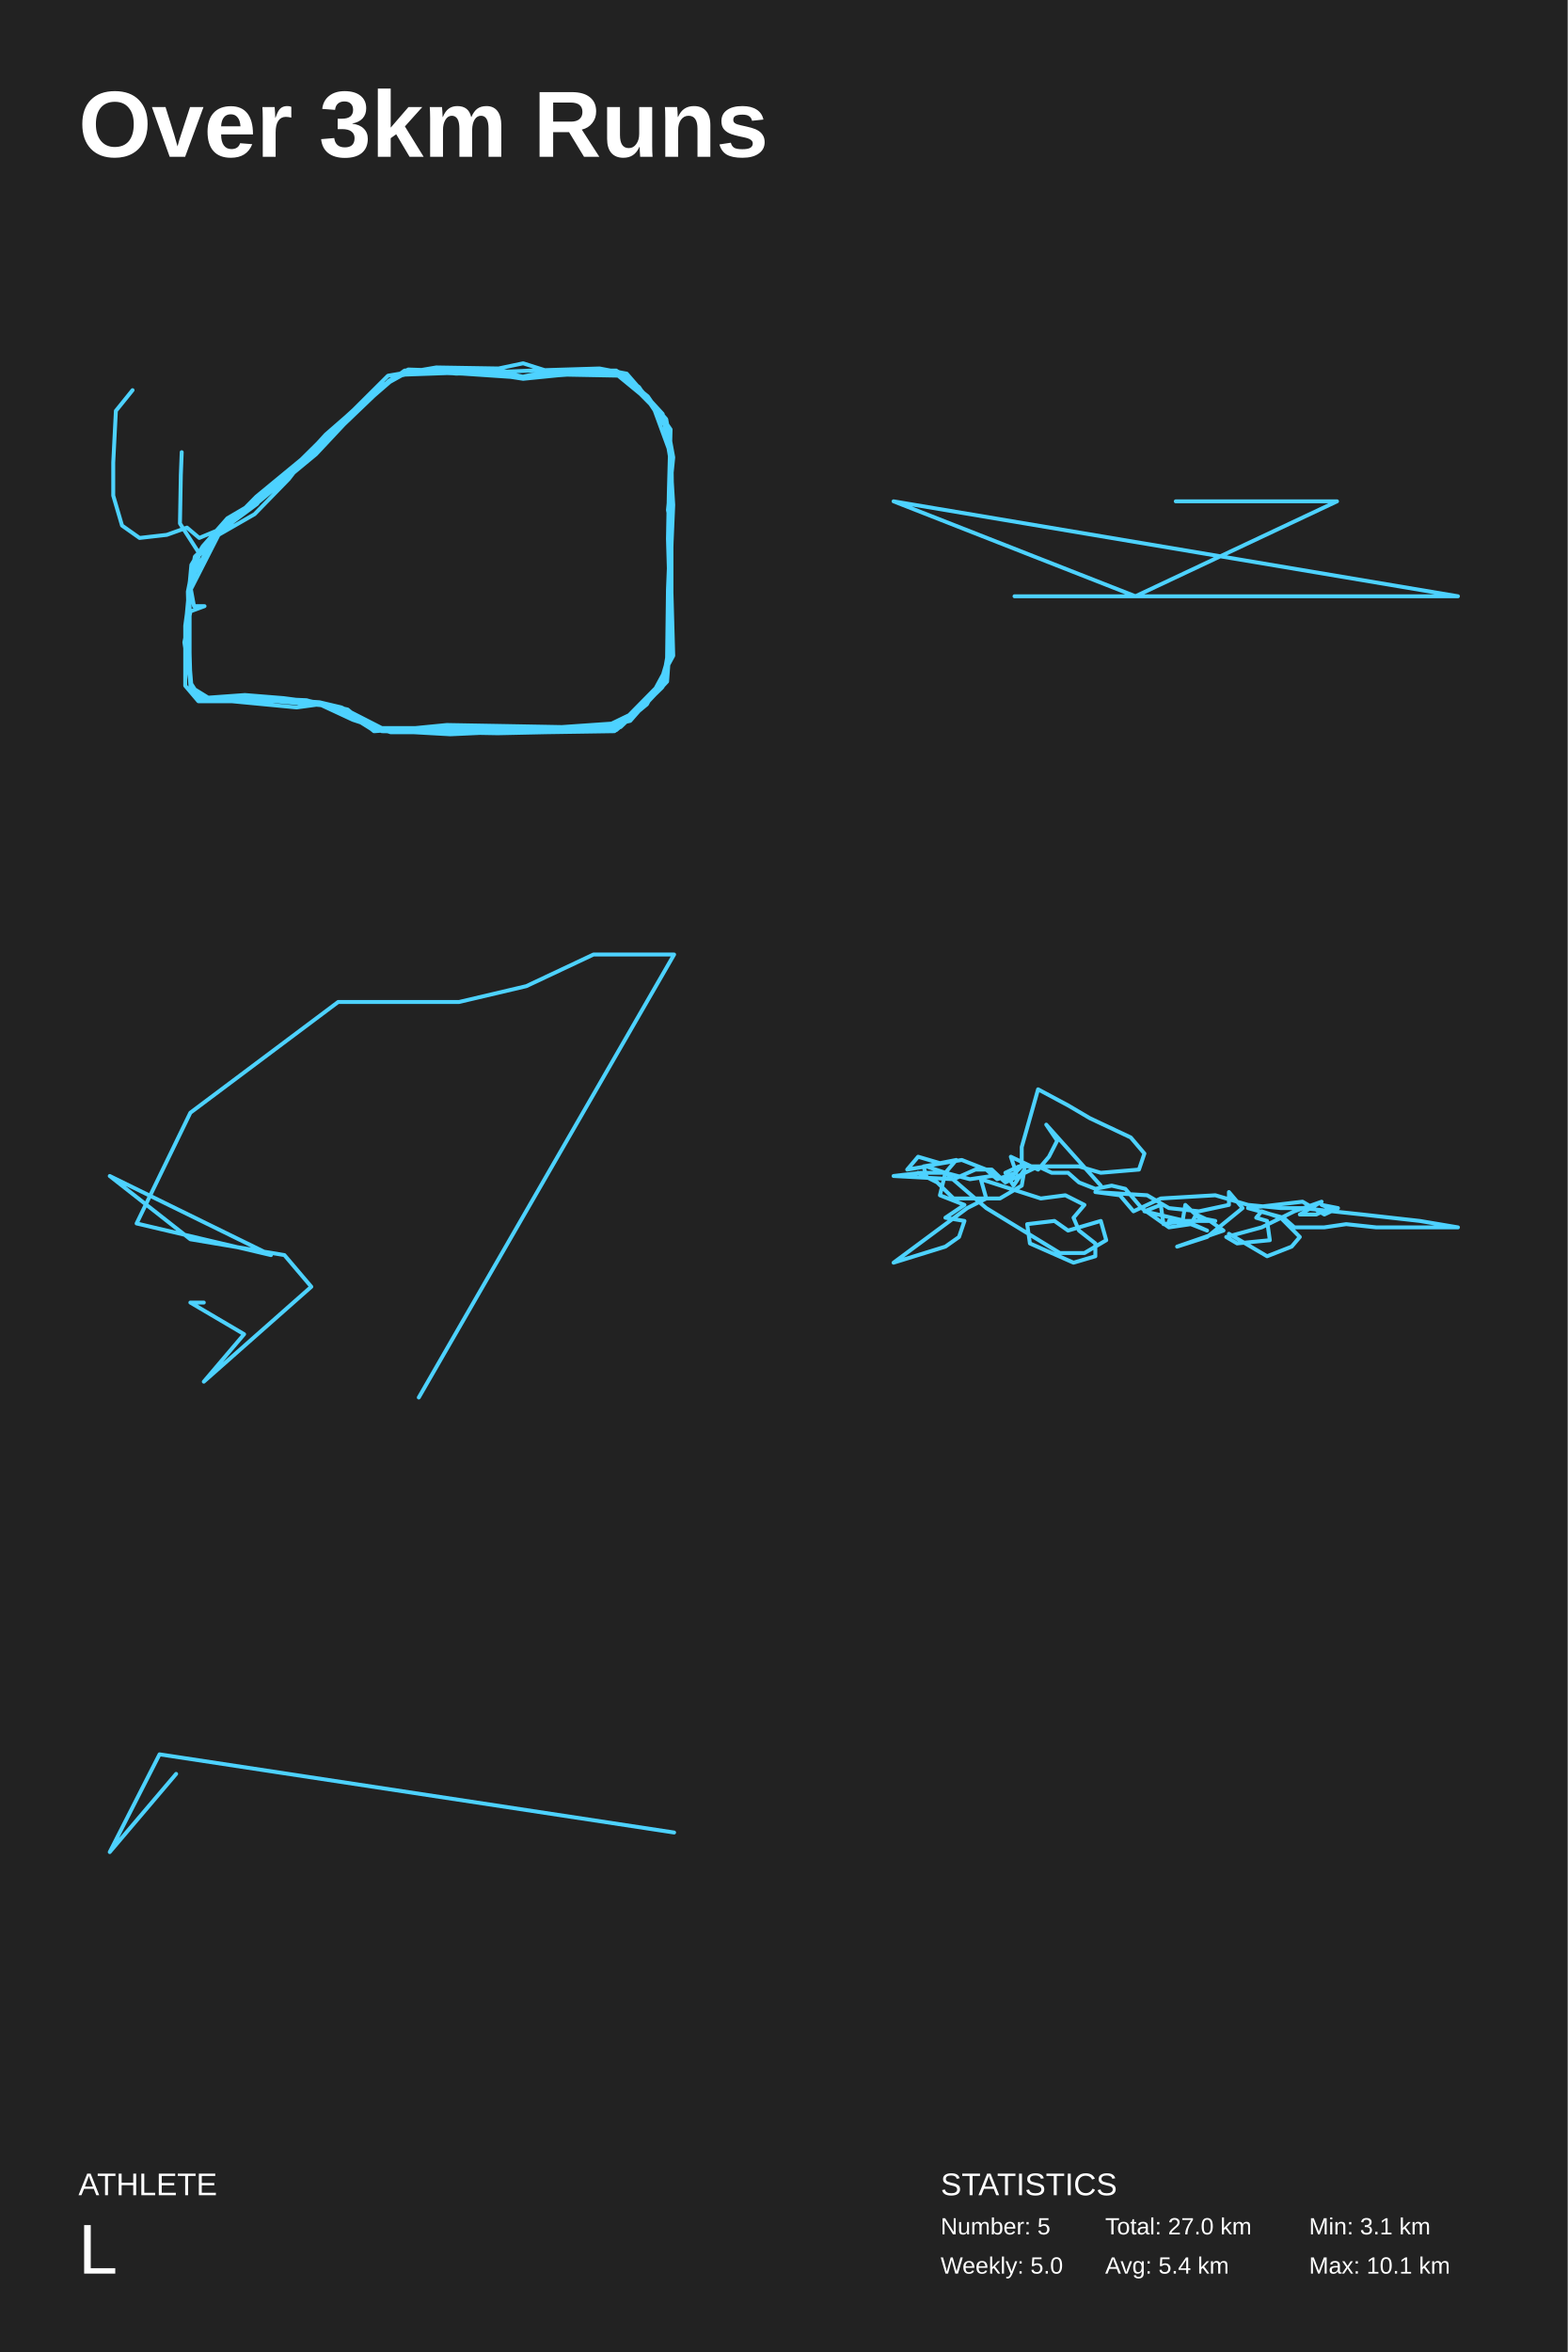
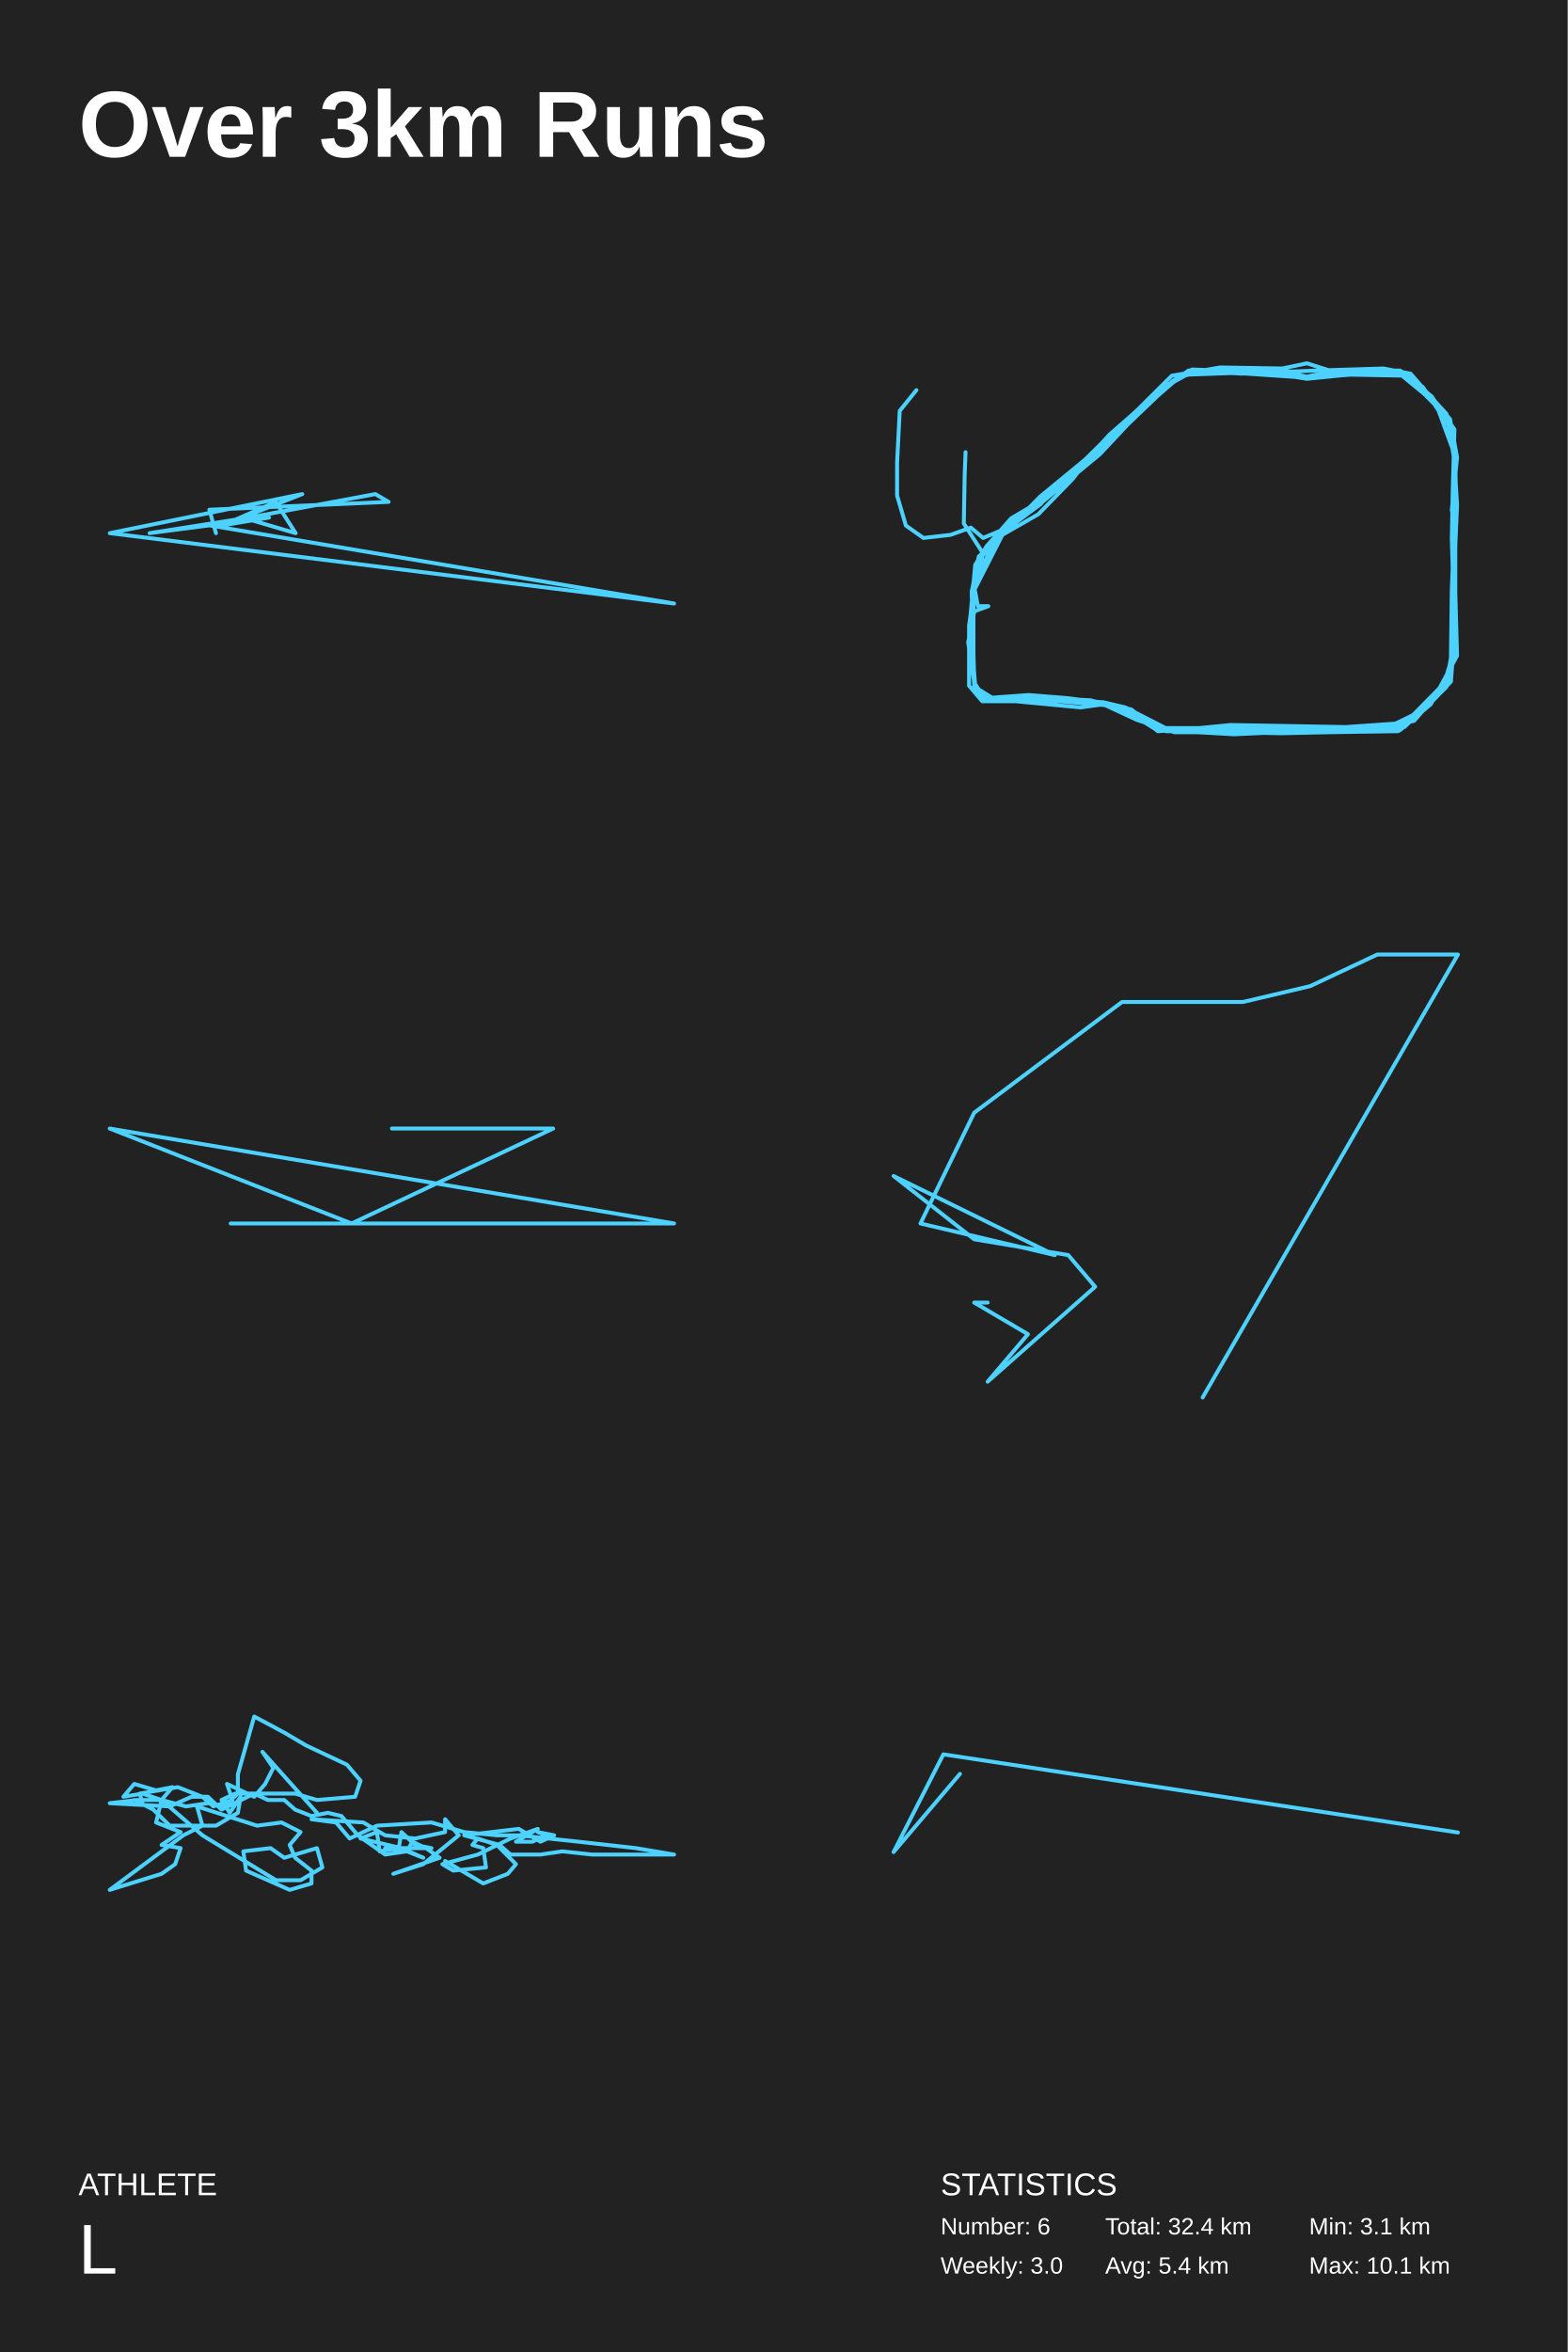
<svg xmlns="http://www.w3.org/2000/svg" baseProfile="full" height="300mm" version="1.1" viewBox="0,0,200,300" width="200mm">
  <defs />
  <rect fill="#222222" height="300" width="200" x="0" y="0" />
  <text fill="#FFFFFF" style="font-size:12px; font-family:Arial; font-weight:bold;" x="10" y="20">Over 3km Runs</text>
  <text fill="#FFFFFF" style="font-size:4px; font-family:Arial" x="10" y="280">ATHLETE</text>
  <text fill="#FFFFFF" style="font-size:9px; font-family:Arial" x="10" y="290">L</text>
  <text fill="#FFFFFF" style="font-size:4px; font-family:Arial" x="120" y="280">STATISTICS</text>
-   <text fill="#FFFFFF" style="font-size:3px; font-family:Arial" x="120" y="285">Number: 5</text>
-   <text fill="#FFFFFF" style="font-size:3px; font-family:Arial" x="120" y="290">Weekly: 5.0</text>
-   <text fill="#FFFFFF" style="font-size:3px; font-family:Arial" x="141" y="285">Total: 27.0 km</text>
+   <text fill="#FFFFFF" style="font-size:3px; font-family:Arial" x="120" y="285">Number: 6</text>
+   <text fill="#FFFFFF" style="font-size:3px; font-family:Arial" x="120" y="290">Weekly: 3.0</text>
+   <text fill="#FFFFFF" style="font-size:3px; font-family:Arial" x="141" y="285">Total: 32.4 km</text>
  <text fill="#FFFFFF" style="font-size:3px; font-family:Arial" x="141" y="290">Avg: 5.4 km</text>
  <text fill="#FFFFFF" style="font-size:3px; font-family:Arial" x="167" y="285">Min: 3.1 km</text>
  <text fill="#FFFFFF" style="font-size:3px; font-family:Arial" x="167" y="290">Max: 10.1 km</text>
-   <polyline fill="none" points="16.911,49.767 14.784,52.403 14.448,58.994 14.448,63.212 15.568,67.035 17.807,68.616 21.278,68.221 23.854,67.298 25.421,68.616 28.893,67.166 32.812,64.266 33.82,62.685 36.059,60.971 41.658,55.435 45.129,52.272 49.496,47.922 55.655,46.867 63.605,46.999 66.74,46.34 69.652,47.263 77.154,47.395 79.953,47.79 84.544,52.799 85.664,59.389 85.664,66.771 85.664,74.811 85.664,82.456 84.544,87.597 79.17,92.737 71.555,93.133 64.053,93.001 55.431,93.396 47.928,93.001 44.345,90.76 39.082,89.31 31.356,89.31 25.421,89.047 24.414,87.465 23.742,79.293 24.414,72.043 25.869,69.671 29.005,66.112 32.364,64.135 38.411,59.389 43.673,54.249 48.936,49.108 52.072,47.131 60.022,47.395 66.068,48.185 67.86,47.79 72.563,47.395 78.834,47.395 81.521,49.372 85.328,55.04 85.776,62.817 85.328,69.143 85.664,75.602 85.888,83.642 82.529,89.837 78.386,93.264 69.652,93.396 63.493,93.528 56.215,93.396 48.712,93.264 44.009,90.628 40.762,89.837 37.851,90.233 29.565,89.442 25.309,89.442 23.63,87.465 23.63,79.82 24.75,71.516 27.885,68.221 31.804,64.662 36.507,60.971 41.546,55.435 47.593,50.163 51.624,47.263 60.358,46.999 64.725,47.395 67.86,47.263 76.482,46.999 79.953,47.658 84.992,53.458 85.888,58.335 85.216,65.057 85.552,66.903 85.216,75.207 85.104,83.906 84.432,87.729 80.625,91.419 78.61,93.133 70.323,93.264 64.389,93.133 56.886,92.869 48.712,92.869 43.561,90.233 40.762,89.574 34.939,89.178 26.653,89.047 24.302,87.597 23.854,81.534 24.19,75.47 27.885,68.221 32.476,65.585 36.843,61.103 37.963,59.653 41.434,56.49 45.017,52.799 50.504,48.054 53.863,47.263 58.23,47.658 63.829,47.395 66.74,48.054 72.787,47.263 78.61,47.263 82.641,50.558 85.552,54.776 85.328,62.817 85.216,68.748 85.44,76.393 85.328,83.906 85.104,86.938 81.745,90.497 76.034,93.264 69.652,93.396 63.157,93.396 57.446,93.66 52.743,93.396 49.832,93.396 45.017,91.815 40.202,89.574 36.171,89.047 31.244,88.651 25.757,89.047 24.414,87.86 23.518,81.929 24.302,77.975 26.093,77.316 24.75,77.316 24.19,74.284 27.101,68.88 28.893,66.771 31.916,64.926 36.171,61.367 40.314,57.94 43.897,54.117 49.272,48.976 51.4,47.79 58.79,47.526 65.061,48.054 66.74,48.317 72.003,47.79 78.386,47.526 83.201,51.481 85.664,58.203 85.776,65.98 85.552,73.625 85.44,81.138 84.992,86.41 79.281,92.21 71.667,92.737 64.389,92.605 56.998,92.474 52.967,92.869 47.816,93.264 42.778,90.101 35.163,89.442 27.885,89.31 25.309,88.651 24.302,87.069 24.078,79.688 23.966,75.47 24.862,70.989 28.669,67.43 32.7,63.344 38.299,58.73 44.457,53.59 49.608,48.581 51.512,47.395 59.014,47.658 66.852,48.185 72.339,47.79 79.393,47.922 83.313,51.876 84.992,54.117 85.552,58.862 85.888,64.398 85.552,72.175 85.552,79.425 85.104,84.302 84.096,87.729 80.401,91.946 75.81,93.001 68.196,93.264 59.574,93.133 52.967,92.869 47.705,93.264 44.345,90.497 38.97,89.31 30.46,88.915 25.981,89.178 24.302,87.992 24.19,83.247 24.19,75.866 25.421,70.593 22.958,66.771 23.07,60.576 23.182,57.676" stroke="#4dd2ff" stroke-linecap="round" stroke-linejoin="round" stroke-width="0.5" />
-   <polyline fill="none" points="150.0,63.946 170.571,63.946 144.857,76.054 114.0,63.946 186.0,76.054 129.429,76.054" stroke="#4dd2ff" stroke-linecap="round" stroke-linejoin="round" stroke-width="0.5" />
-   <polyline fill="none" points="53.429,178.251 86.0,121.749 75.714,121.749 67.143,125.785 58.571,127.803 43.143,127.803 24.286,141.928 17.429,156.054 34.571,160.09 14.0,150 24.286,158.072 36.286,160.09 39.714,164.126 26,176.233 31.143,170.179 24.286,166.143 26,166.143" stroke="#4dd2ff" stroke-linecap="round" stroke-linejoin="round" stroke-width="0.5" />
-   <polyline fill="none" points="140.435,151.228 133.478,143.449 134.87,145.496 133.826,147.543 132.435,149.181 128.957,147.543 129.652,149.591 127.217,150.409 125.826,149.181 122.696,147.953 117.826,148.772 118.174,150 117.13,149.591 119.565,150.819 121.652,152.866 127.565,152.866 130.348,151.228 130.696,149.181 129.304,151.228 128.261,149.591 130.0,148.772 137.652,148.772 140.435,149.591 145.304,149.181 146.0,147.134 144.261,145.087 139.043,142.63 136.261,140.992 132.435,138.945 130.348,146.315 130.348,148.772 128.609,150.409 126.522,150 123.739,150.409 120.609,149.591 119.913,152.457 123.043,153.685 120.609,155.323 123.043,155.732 122.348,157.779 120.609,159.008 114.0,161.055 123.391,154.094 125.826,152.866 125.13,150.409 132.783,152.866 135.913,152.457 138.348,153.685 136.957,155.323 137.652,156.96 139.739,158.598 139.739,160.236 136.957,161.055 131.391,158.598 131.043,156.142 134.522,155.732 136.261,156.96 140.435,155.732 141.13,158.189 138.348,159.826 135.217,159.826 125.826,154.094 120.609,149.591 118.174,148.772 115.739,149.181 117.13,147.543 119.913,148.362 122.0,147.953 120.609,149.591 117.478,149.591 114.0,150 121.652,150.409 124.435,149.181 126.522,149.181 128.261,150.819 132.435,148.772 134.174,149.591 136.261,149.591 137.652,150.819 139.739,151.638 141.826,151.228 143.565,151.638 145.652,154.094 149.13,156.551 151.913,156.142 154.0,156.96 151.217,155.732 146.0,154.504 148.087,153.685 148.435,156.142 150.87,155.732 151.217,153.685 152.957,155.323 155.043,155.732 149.13,155.732 151.913,156.142 152.609,154.913 154.348,155.732 156.087,156.96 150.174,159.008 154.0,157.779 158.522,154.094 156.783,152.047 156.783,153.685 152.957,154.504 149.13,154.094 146.348,152.457 139.739,152.047 142.87,152.457 144.609,154.504 148.087,152.866 155.043,152.457 159.217,153.685 163.391,154.094 166.174,154.094 173.826,154.913 181.13,155.732 186.0,156.551 181.13,156.551 180.087,156.551 175.565,156.551 171.739,156.142 168.957,156.551 165.13,156.551 163.739,155.323 159.217,154.094 166.174,153.276 168.957,154.913 170.696,154.094 168.609,153.685 169.652,154.094 167.913,154.913 165.826,154.913 168.609,153.276 165.13,154.504 160.957,156.551 156.435,157.779 157.826,158.598 162,158.189 161.652,155.732 160.261,155.323 160.957,154.504 163.391,155.323 165.826,157.779 164.783,159.008 161.652,160.236 156.783,157.37" stroke="#4dd2ff" stroke-linecap="round" stroke-linejoin="round" stroke-width="0.5" />
-   <polyline fill="none" points="86.0,233.739 20.353,223.768 14.0,236.232 22.471,226.261" stroke="#4dd2ff" stroke-linecap="round" stroke-linejoin="round" stroke-width="0.5" />
+   <polyline fill="none" points="26.706,67.009 86.0,76.98 14.0,68.006 38.565,63.02 30.941,66.012 37.718,68.006 35.176,64.017 28.4,67.009 34.329,66.012 19.082,68.006 31.788,66.012 47.882,63.02 49.576,64.017 26.706,65.015 27.553,68.006" stroke="#4dd2ff" stroke-linecap="round" stroke-linejoin="round" stroke-width="0.5" />
+   <polyline fill="none" points="116.911,49.767 114.784,52.403 114.448,58.994 114.448,63.212 115.568,67.035 117.807,68.616 121.278,68.221 123.854,67.298 125.421,68.616 128.893,67.166 132.812,64.266 133.82,62.685 136.059,60.971 141.658,55.435 145.129,52.272 149.496,47.922 155.655,46.867 163.605,46.999 166.74,46.34 169.652,47.263 177.154,47.395 179.953,47.79 184.544,52.799 185.664,59.389 185.664,66.771 185.664,74.811 185.664,82.456 184.544,87.597 179.17,92.737 171.555,93.133 164.053,93.001 155.431,93.396 147.928,93.001 144.345,90.76 139.082,89.31 131.356,89.31 125.421,89.047 124.414,87.465 123.742,79.293 124.414,72.043 125.869,69.671 129.005,66.112 132.364,64.135 138.411,59.389 143.673,54.249 148.936,49.108 152.072,47.131 160.022,47.395 166.068,48.185 167.86,47.79 172.563,47.395 178.834,47.395 181.521,49.372 185.328,55.04 185.776,62.817 185.328,69.143 185.664,75.602 185.888,83.642 182.529,89.837 178.386,93.264 169.652,93.396 163.493,93.528 156.215,93.396 148.712,93.264 144.009,90.628 140.762,89.837 137.851,90.233 129.565,89.442 125.309,89.442 123.63,87.465 123.63,79.82 124.75,71.516 127.885,68.221 131.804,64.662 136.507,60.971 141.546,55.435 147.593,50.163 151.624,47.263 160.358,46.999 164.725,47.395 167.86,47.263 176.482,46.999 179.953,47.658 184.992,53.458 185.888,58.335 185.216,65.057 185.552,66.903 185.216,75.207 185.104,83.906 184.432,87.729 180.625,91.419 178.61,93.133 170.323,93.264 164.389,93.133 156.886,92.869 148.712,92.869 143.561,90.233 140.762,89.574 134.939,89.178 126.653,89.047 124.302,87.597 123.854,81.534 124.19,75.47 127.885,68.221 132.476,65.585 136.843,61.103 137.963,59.653 141.434,56.49 145.017,52.799 150.504,48.054 153.863,47.263 158.23,47.658 163.829,47.395 166.74,48.054 172.787,47.263 178.61,47.263 182.641,50.558 185.552,54.776 185.328,62.817 185.216,68.748 185.44,76.393 185.328,83.906 185.104,86.938 181.745,90.497 176.034,93.264 169.652,93.396 163.157,93.396 157.446,93.66 152.743,93.396 149.832,93.396 145.017,91.815 140.202,89.574 136.171,89.047 131.244,88.651 125.757,89.047 124.414,87.86 123.518,81.929 124.302,77.975 126.093,77.316 124.75,77.316 124.19,74.284 127.101,68.88 128.893,66.771 131.916,64.926 136.171,61.367 140.314,57.94 143.897,54.117 149.272,48.976 151.4,47.79 158.79,47.526 165.061,48.054 166.74,48.317 172.003,47.79 178.386,47.526 183.201,51.481 185.664,58.203 185.776,65.98 185.552,73.625 185.44,81.138 184.992,86.41 179.281,92.21 171.667,92.737 164.389,92.605 156.998,92.474 152.967,92.869 147.816,93.264 142.778,90.101 135.163,89.442 127.885,89.31 125.309,88.651 124.302,87.069 124.078,79.688 123.966,75.47 124.862,70.989 128.669,67.43 132.7,63.344 138.299,58.73 144.457,53.59 149.608,48.581 151.512,47.395 159.014,47.658 166.852,48.185 172.339,47.79 179.393,47.922 183.313,51.876 184.992,54.117 185.552,58.862 185.888,64.398 185.552,72.175 185.552,79.425 185.104,84.302 184.096,87.729 180.401,91.946 175.81,93.001 168.196,93.264 159.574,93.133 152.967,92.869 147.705,93.264 144.345,90.497 138.97,89.31 130.46,88.915 125.981,89.178 124.302,87.992 124.19,83.247 124.19,75.866 125.421,70.593 122.958,66.771 123.07,60.576 123.182,57.676" stroke="#4dd2ff" stroke-linecap="round" stroke-linejoin="round" stroke-width="0.5" />
+   <polyline fill="none" points="50.0,143.946 70.571,143.946 44.857,156.054 14.0,143.946 86.0,156.054 29.429,156.054" stroke="#4dd2ff" stroke-linecap="round" stroke-linejoin="round" stroke-width="0.5" />
+   <polyline fill="none" points="153.429,178.251 186.0,121.749 175.714,121.749 167.143,125.785 158.571,127.803 143.143,127.803 124.286,141.928 117.429,156.054 134.571,160.09 114.0,150 124.286,158.072 136.286,160.09 139.714,164.126 126,176.233 131.143,170.179 124.286,166.143 126,166.143" stroke="#4dd2ff" stroke-linecap="round" stroke-linejoin="round" stroke-width="0.5" />
+   <polyline fill="none" points="40.435,231.228 33.478,223.449 34.87,225.496 33.826,227.543 32.435,229.181 28.957,227.543 29.652,229.591 27.217,230.409 25.826,229.181 22.696,227.953 17.826,228.772 18.174,230 17.13,229.591 19.565,230.819 21.652,232.866 27.565,232.866 30.348,231.228 30.696,229.181 29.304,231.228 28.261,229.591 30.0,228.772 37.652,228.772 40.435,229.591 45.304,229.181 46.0,227.134 44.261,225.087 39.043,222.63 36.261,220.992 32.435,218.945 30.348,226.315 30.348,228.772 28.609,230.409 26.522,230 23.739,230.409 20.609,229.591 19.913,232.457 23.043,233.685 20.609,235.323 23.043,235.732 22.348,237.779 20.609,239.008 14.0,241.055 23.391,234.094 25.826,232.866 25.13,230.409 32.783,232.866 35.913,232.457 38.348,233.685 36.957,235.323 37.652,236.96 39.739,238.598 39.739,240.236 36.957,241.055 31.391,238.598 31.043,236.142 34.522,235.732 36.261,236.96 40.435,235.732 41.13,238.189 38.348,239.826 35.217,239.826 25.826,234.094 20.609,229.591 18.174,228.772 15.739,229.181 17.13,227.543 19.913,228.362 22.0,227.953 20.609,229.591 17.478,229.591 14.0,230 21.652,230.409 24.435,229.181 26.522,229.181 28.261,230.819 32.435,228.772 34.174,229.591 36.261,229.591 37.652,230.819 39.739,231.638 41.826,231.228 43.565,231.638 45.652,234.094 49.13,236.551 51.913,236.142 54.0,236.96 51.217,235.732 46.0,234.504 48.087,233.685 48.435,236.142 50.87,235.732 51.217,233.685 52.957,235.323 55.043,235.732 49.13,235.732 51.913,236.142 52.609,234.913 54.348,235.732 56.087,236.96 50.174,239.008 54.0,237.779 58.522,234.094 56.783,232.047 56.783,233.685 52.957,234.504 49.13,234.094 46.348,232.457 39.739,232.047 42.87,232.457 44.609,234.504 48.087,232.866 55.043,232.457 59.217,233.685 63.391,234.094 66.174,234.094 73.826,234.913 81.13,235.732 86.0,236.551 81.13,236.551 80.087,236.551 75.565,236.551 71.739,236.142 68.957,236.551 65.13,236.551 63.739,235.323 59.217,234.094 66.174,233.276 68.957,234.913 70.696,234.094 68.609,233.685 69.652,234.094 67.913,234.913 65.826,234.913 68.609,233.276 65.13,234.504 60.957,236.551 56.435,237.779 57.826,238.598 62,238.189 61.652,235.732 60.261,235.323 60.957,234.504 63.391,235.323 65.826,237.779 64.783,239.008 61.652,240.236 56.783,237.37" stroke="#4dd2ff" stroke-linecap="round" stroke-linejoin="round" stroke-width="0.5" />
+   <polyline fill="none" points="186.0,233.739 120.353,223.768 114.0,236.232 122.471,226.261" stroke="#4dd2ff" stroke-linecap="round" stroke-linejoin="round" stroke-width="0.5" />
</svg>
